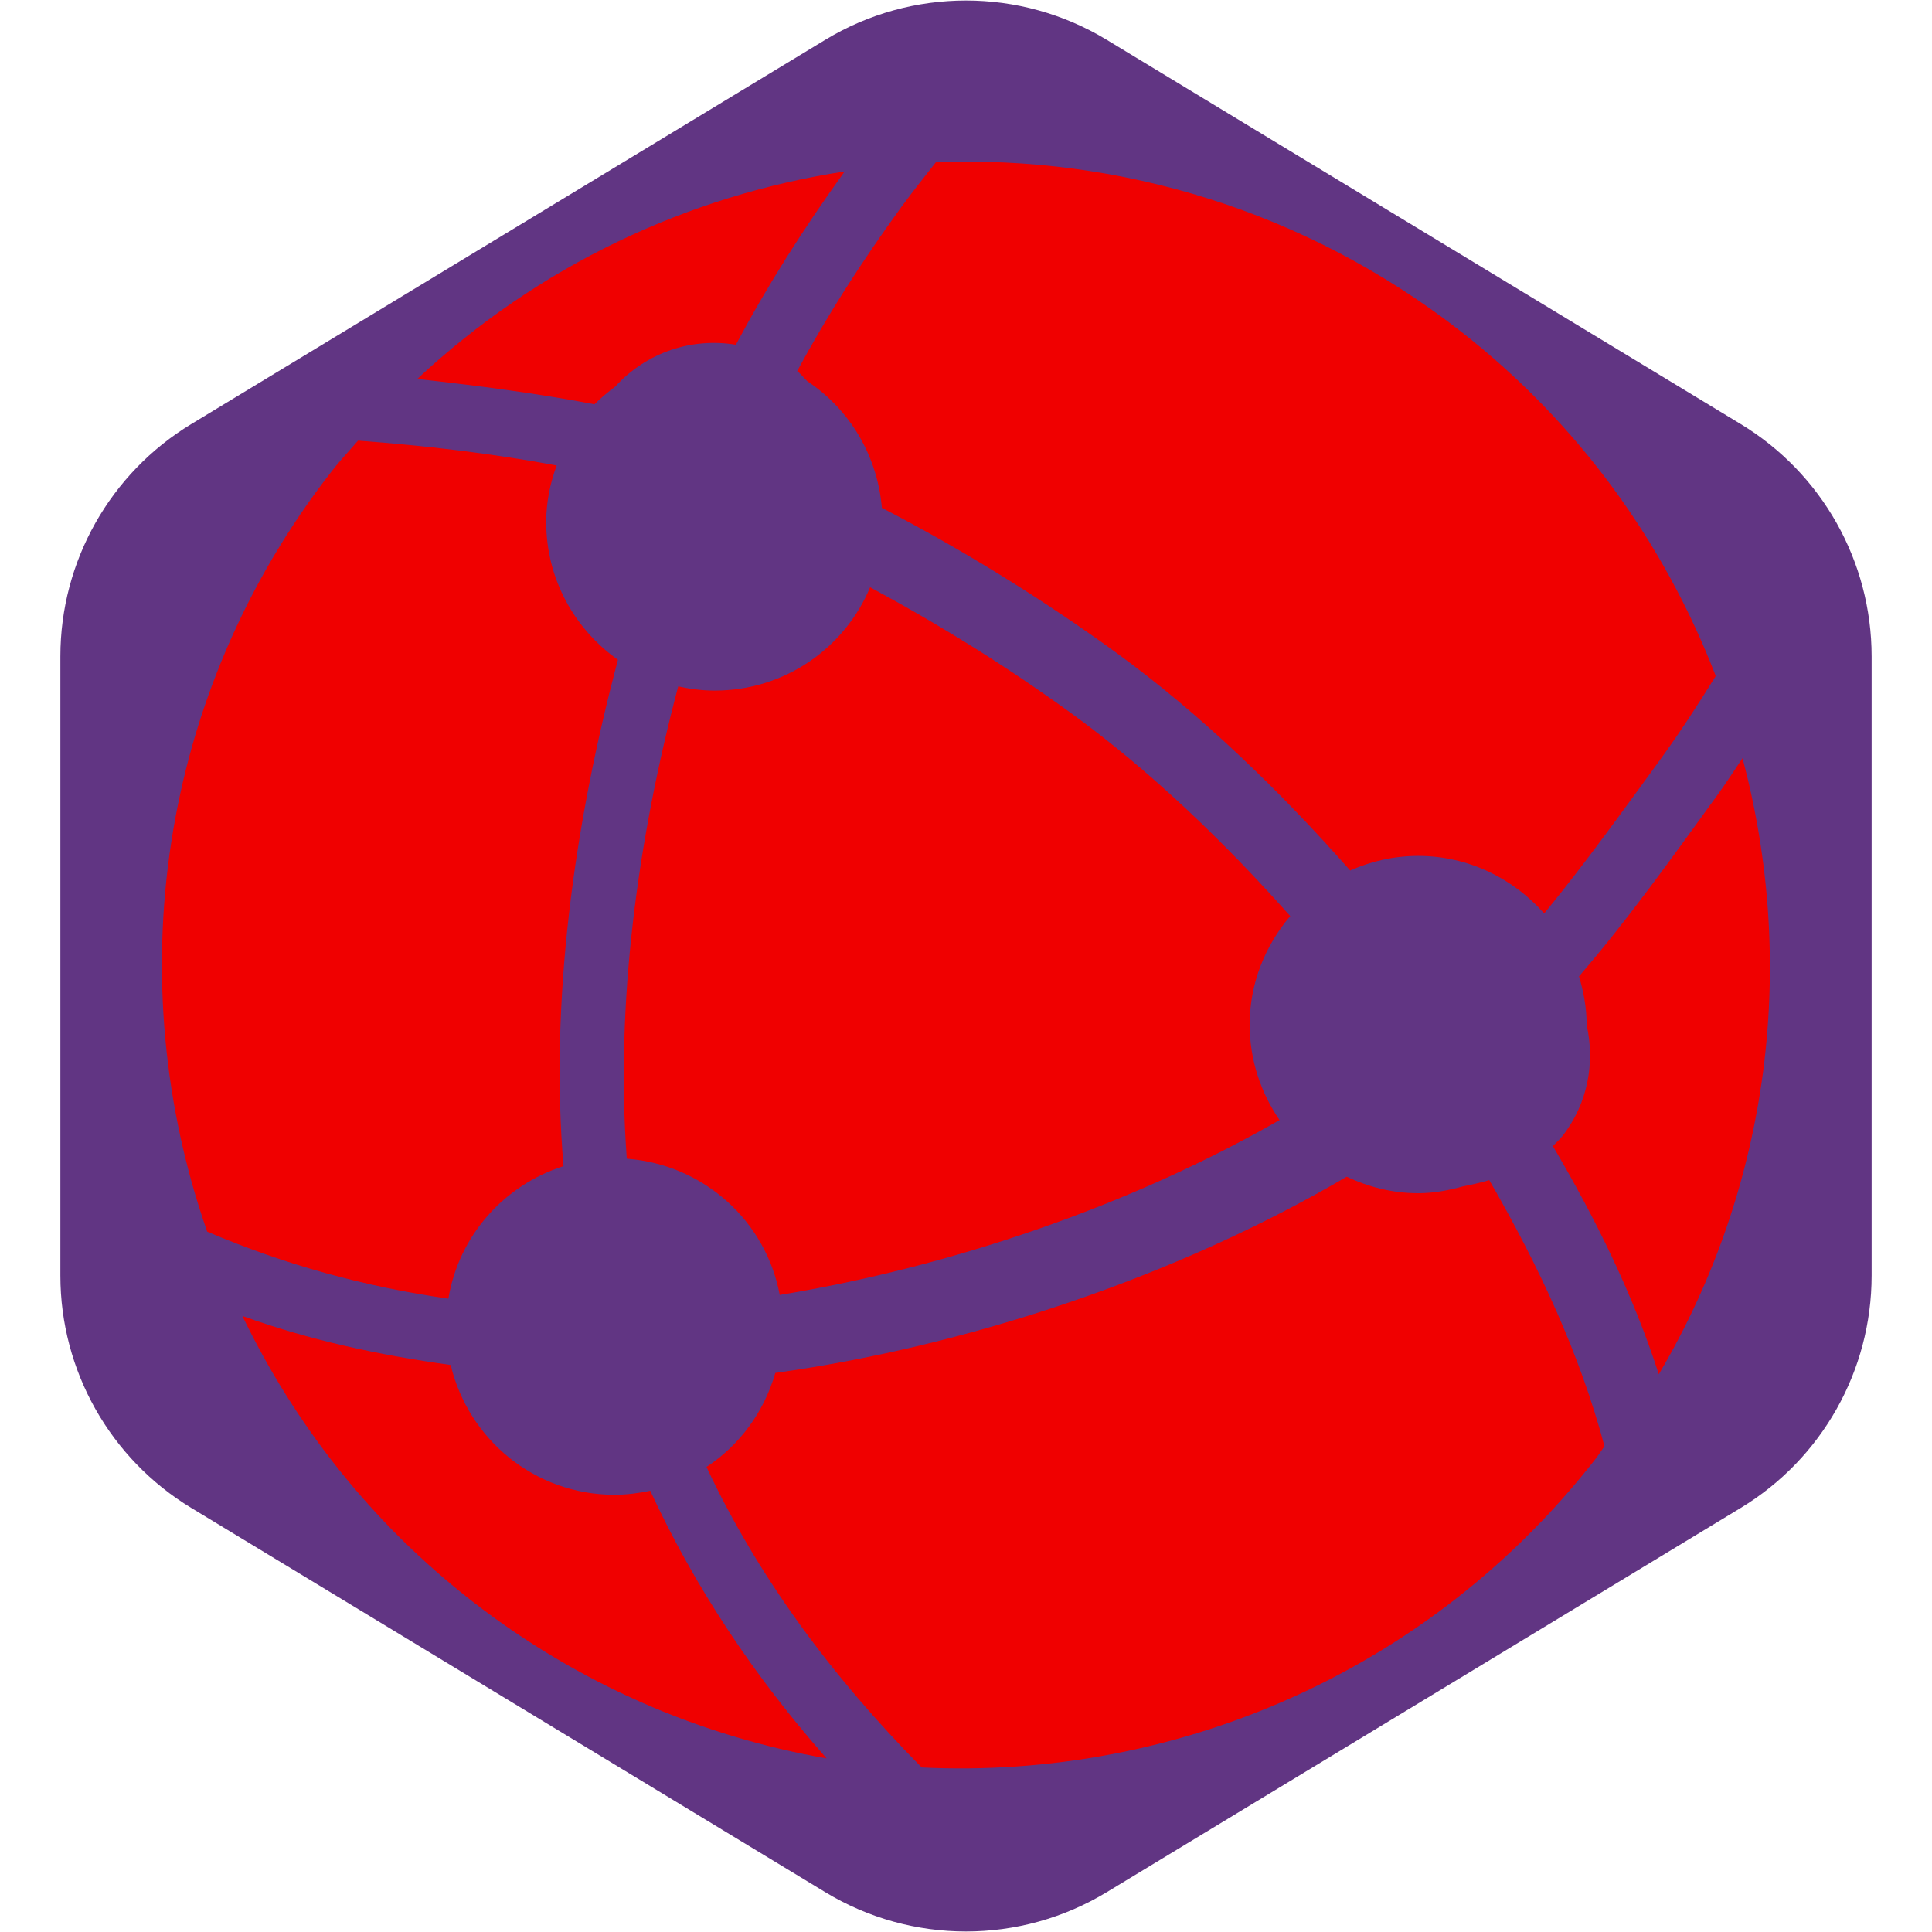
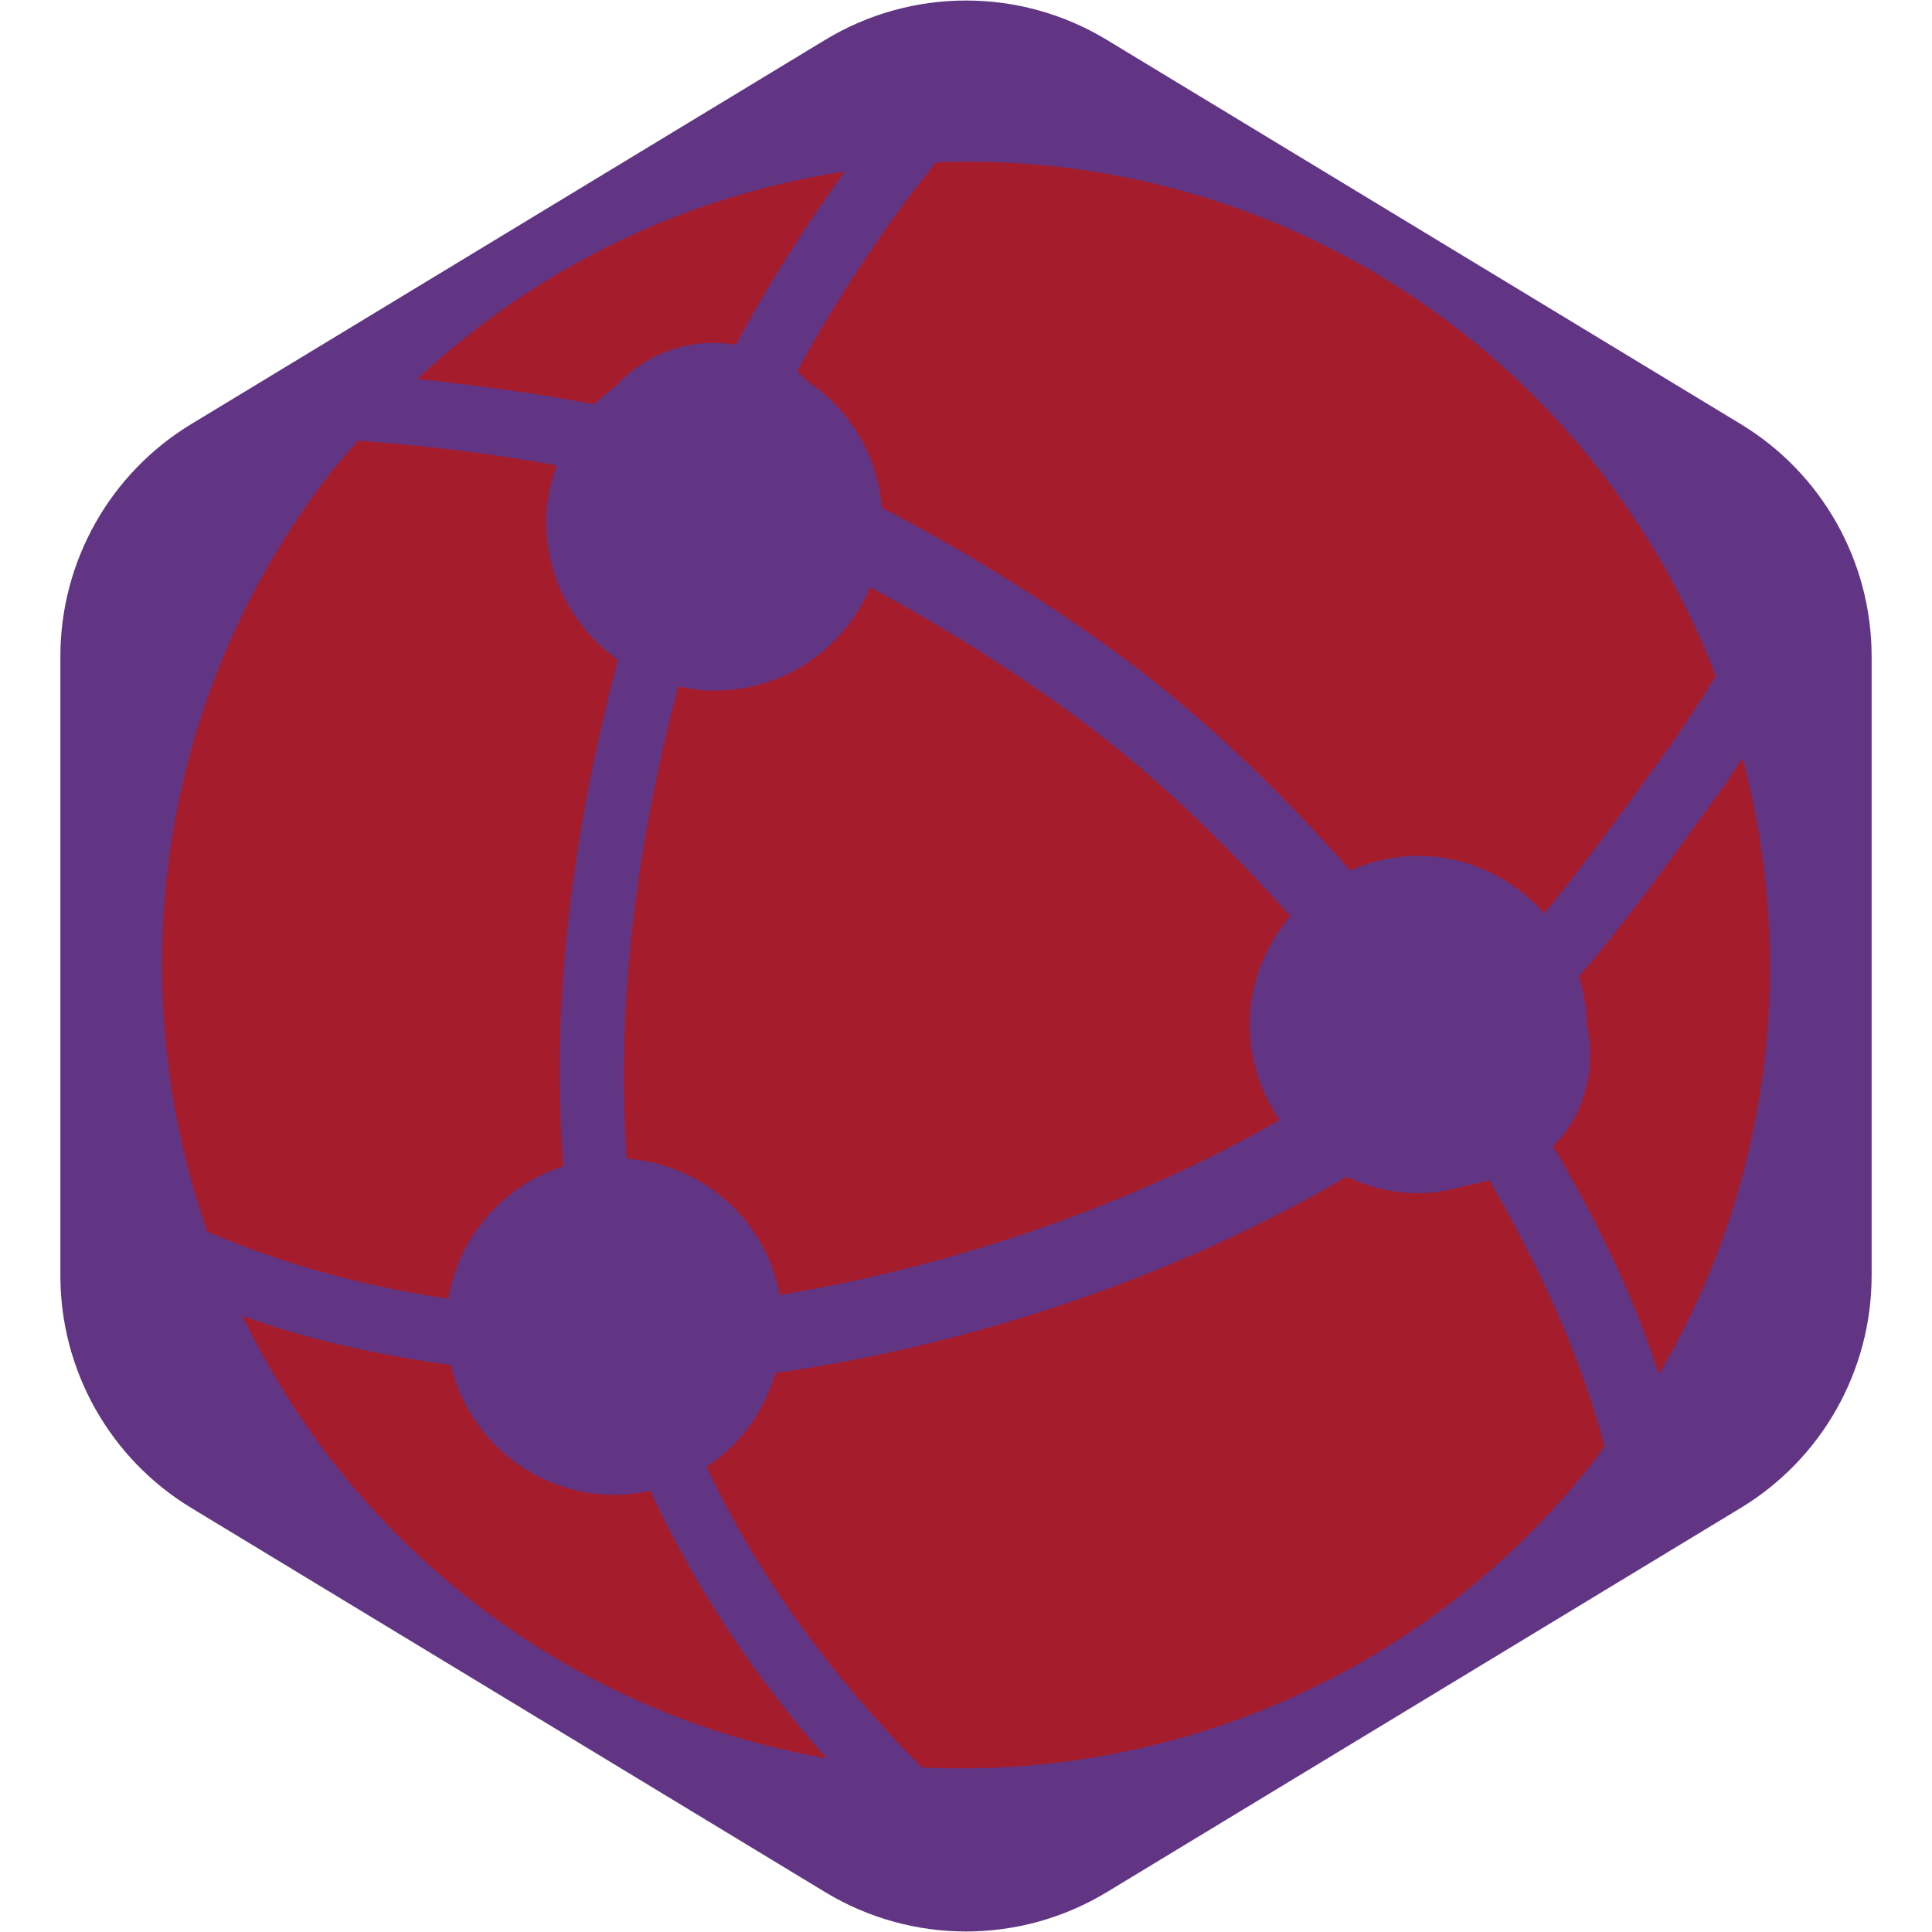
- <svg xmlns="http://www.w3.org/2000/svg" width="76px" height="76px" viewBox="-1.6 -1.6 19.20 19.20" version="1.1" class="si-glyph si-glyph-network" fill="#000000" transform="rotate(0)">
+ <svg xmlns="http://www.w3.org/2000/svg" width="76px" height="76px" viewBox="-1.6 -1.6 19.20 19.20" version="1.1" class="si-glyph si-glyph-network" fill="#000000" transform="rotate(0)" id="svg9">
+   <defs id="defs9" />
  <g id="SVGRepo_bgCarrier" stroke-width="0" transform="translate(0,0), scale(1)">
-     <path transform="translate(-1.6, -1.6), scale(1.2)" fill="#613583" d="M9.166.33a2.25 2.25 0 00-2.332 0l-5.25 3.182A2.25 2.25 0 00.5 5.436v5.128a2.25 2.25 0 001.084 1.924l5.25 3.182a2.25 2.25 0 002.332 0l5.25-3.182a2.25 2.25 0 001.084-1.924V5.436a2.25 2.25 0 00-1.084-1.924L9.166.33z" strokewidth="0" />
+     <path transform="translate(-1.6, -1.6), scale(1.2)" fill="#613583" d="M9.166.33a2.25 2.25 0 00-2.332 0l-5.25 3.182A2.25 2.25 0 00.5 5.436v5.128a2.25 2.25 0 001.084 1.924l5.25 3.182a2.25 2.25 0 002.332 0l5.25-3.182a2.25 2.25 0 001.084-1.924V5.436a2.25 2.25 0 00-1.084-1.924L9.166.33z" strokewidth="0" id="path1" />
  </g>
  <g id="SVGRepo_tracerCarrier" stroke-linecap="round" stroke-linejoin="round" stroke="#CCCCCC" stroke-width="0.064" />
  <g id="SVGRepo_iconCarrier">
-     <defs> </defs>
-     <g stroke="none" stroke-width="1" fill="none" fill-rule="evenodd">
-       <g fill="#f00000">
-         <path d="M11.783,10.094 C10.084,11.092 8.017,11.778 6.105,12.044 C5.993,12.432 5.751,12.762 5.421,12.978 C5.933,14.071 6.67,15.065 7.56,15.965 C10.072,16.085 12.601,15.027 14.262,12.891 C14.291,12.853 14.317,12.811 14.345,12.772 C14.101,11.858 13.697,10.988 13.2,10.128 C13.11,10.154 13.024,10.174 12.939,10.19 C12.796,10.23 12.648,10.258 12.493,10.258 C12.238,10.258 12,10.196 11.783,10.094 L11.783,10.094 Z" class="si-glyph-fill"> </path>
-         <path d="M9.051,5.492 C8.409,5.025 7.735,4.607 7.047,4.236 C6.795,4.84 6.199,5.263 5.502,5.263 C5.377,5.263 5.257,5.247 5.14,5.221 C4.733,6.756 4.516,8.383 4.629,9.915 C5.393,9.973 6.011,10.532 6.149,11.269 C7.844,10.99 9.619,10.39 11.116,9.531 C10.93,9.26 10.819,8.934 10.819,8.582 C10.819,8.169 10.975,7.796 11.222,7.504 C10.568,6.768 9.833,6.061 9.051,5.492 L9.051,5.492 Z" class="si-glyph-fill"> </path>
-         <path d="M4,9.989 C3.863,8.355 4.104,6.597 4.541,4.957 C4.111,4.653 3.828,4.155 3.828,3.588 C3.828,3.391 3.867,3.202 3.932,3.026 C3.276,2.904 2.618,2.828 1.958,2.779 C1.869,2.883 1.773,2.983 1.689,3.093 C-0.04,5.317 -0.405,8.165 0.459,10.64 C1.23,10.969 2.025,11.187 2.856,11.306 C2.959,10.681 3.408,10.178 4,9.989 L4,9.989 Z" class="si-glyph-fill"> </path>
-         <path d="M13.928,9.689 C13.899,9.726 13.864,9.756 13.832,9.789 C14.265,10.525 14.631,11.271 14.885,12.057 C16.002,10.167 16.256,7.958 15.717,5.935 C15.627,6.068 15.541,6.202 15.446,6.331 C15.01,6.932 14.571,7.548 14.092,8.103 C14.137,8.255 14.168,8.414 14.168,8.582 L14.168,8.586 C14.252,8.96 14.181,9.365 13.928,9.689 L13.928,9.689 Z" class="si-glyph-fill"> </path>
-         <path d="M7.164,3.447 C7.963,3.861 8.748,4.345 9.494,4.887 C10.334,5.498 11.121,6.26 11.818,7.051 C12.025,6.959 12.252,6.906 12.494,6.906 C12.994,6.906 13.439,7.131 13.746,7.478 C14.15,6.986 14.529,6.456 14.907,5.938 C15.101,5.67 15.279,5.395 15.451,5.118 C14.945,3.807 14.097,2.612 12.909,1.687 C11.364,0.485 9.515,-0.057 7.701,0.012 C7.586,0.158 7.472,0.302 7.362,0.451 C6.961,1.003 6.623,1.531 6.322,2.088 C6.361,2.117 6.386,2.154 6.422,2.188 C6.839,2.464 7.119,2.922 7.164,3.447 L7.164,3.447 Z" class="si-glyph-fill"> </path>
-         <path d="M2.879,11.965 C2.168,11.867 1.477,11.719 0.809,11.478 C1.328,12.553 2.087,13.531 3.094,14.314 C4.16,15.143 5.371,15.657 6.615,15.875 C5.893,15.058 5.303,14.169 4.862,13.215 C4.747,13.239 4.628,13.255 4.505,13.255 C3.713,13.254 3.054,12.703 2.879,11.965 L2.879,11.965 Z" class="si-glyph-fill"> </path>
-         <path d="M4.514,2.242 C4.825,1.9 5.277,1.753 5.713,1.826 C6.025,1.24 6.377,0.683 6.794,0.104 C5.236,0.342 3.752,1.04 2.547,2.166 C3.137,2.232 3.723,2.306 4.308,2.418 C4.371,2.354 4.441,2.297 4.514,2.242 L4.514,2.242 Z" class="si-glyph-fill"> </path>
+     <defs id="defs1" />
+     <g stroke="none" stroke-width="1" fill="none" fill-rule="evenodd" id="g9">
+       <g fill="#f00000" id="g8" style="fill:#a51d2d;fill-opacity:1">
+         <path d="M11.783,10.094 C10.084,11.092 8.017,11.778 6.105,12.044 C5.993,12.432 5.751,12.762 5.421,12.978 C5.933,14.071 6.67,15.065 7.56,15.965 C10.072,16.085 12.601,15.027 14.262,12.891 C14.291,12.853 14.317,12.811 14.345,12.772 C14.101,11.858 13.697,10.988 13.2,10.128 C13.11,10.154 13.024,10.174 12.939,10.19 C12.796,10.23 12.648,10.258 12.493,10.258 C12.238,10.258 12,10.196 11.783,10.094 L11.783,10.094 Z" class="si-glyph-fill" id="path2" style="fill:#a51d2d;fill-opacity:1" />
+         <path d="M9.051,5.492 C8.409,5.025 7.735,4.607 7.047,4.236 C6.795,4.84 6.199,5.263 5.502,5.263 C5.377,5.263 5.257,5.247 5.14,5.221 C4.733,6.756 4.516,8.383 4.629,9.915 C5.393,9.973 6.011,10.532 6.149,11.269 C7.844,10.99 9.619,10.39 11.116,9.531 C10.93,9.26 10.819,8.934 10.819,8.582 C10.819,8.169 10.975,7.796 11.222,7.504 C10.568,6.768 9.833,6.061 9.051,5.492 L9.051,5.492 Z" class="si-glyph-fill" id="path3" style="fill:#a51d2d;fill-opacity:1" />
+         <path d="M4,9.989 C3.863,8.355 4.104,6.597 4.541,4.957 C4.111,4.653 3.828,4.155 3.828,3.588 C3.828,3.391 3.867,3.202 3.932,3.026 C3.276,2.904 2.618,2.828 1.958,2.779 C1.869,2.883 1.773,2.983 1.689,3.093 C-0.04,5.317 -0.405,8.165 0.459,10.64 C1.23,10.969 2.025,11.187 2.856,11.306 C2.959,10.681 3.408,10.178 4,9.989 L4,9.989 Z" class="si-glyph-fill" id="path4" style="fill:#a51d2d;fill-opacity:1" />
+         <path d="M13.928,9.689 C13.899,9.726 13.864,9.756 13.832,9.789 C14.265,10.525 14.631,11.271 14.885,12.057 C16.002,10.167 16.256,7.958 15.717,5.935 C15.627,6.068 15.541,6.202 15.446,6.331 C15.01,6.932 14.571,7.548 14.092,8.103 C14.137,8.255 14.168,8.414 14.168,8.582 L14.168,8.586 C14.252,8.96 14.181,9.365 13.928,9.689 L13.928,9.689 Z" class="si-glyph-fill" id="path5" style="fill:#a51d2d;fill-opacity:1" />
+         <path d="M7.164,3.447 C7.963,3.861 8.748,4.345 9.494,4.887 C10.334,5.498 11.121,6.26 11.818,7.051 C12.025,6.959 12.252,6.906 12.494,6.906 C12.994,6.906 13.439,7.131 13.746,7.478 C14.15,6.986 14.529,6.456 14.907,5.938 C15.101,5.67 15.279,5.395 15.451,5.118 C14.945,3.807 14.097,2.612 12.909,1.687 C11.364,0.485 9.515,-0.057 7.701,0.012 C7.586,0.158 7.472,0.302 7.362,0.451 C6.961,1.003 6.623,1.531 6.322,2.088 C6.361,2.117 6.386,2.154 6.422,2.188 C6.839,2.464 7.119,2.922 7.164,3.447 L7.164,3.447 Z" class="si-glyph-fill" id="path6" style="fill:#a51d2d;fill-opacity:1" />
+         <path d="M2.879,11.965 C2.168,11.867 1.477,11.719 0.809,11.478 C1.328,12.553 2.087,13.531 3.094,14.314 C4.16,15.143 5.371,15.657 6.615,15.875 C5.893,15.058 5.303,14.169 4.862,13.215 C4.747,13.239 4.628,13.255 4.505,13.255 C3.713,13.254 3.054,12.703 2.879,11.965 L2.879,11.965 Z" class="si-glyph-fill" id="path7" style="fill:#a51d2d;fill-opacity:1" />
+         <path d="M4.514,2.242 C4.825,1.9 5.277,1.753 5.713,1.826 C6.025,1.24 6.377,0.683 6.794,0.104 C5.236,0.342 3.752,1.04 2.547,2.166 C3.137,2.232 3.723,2.306 4.308,2.418 C4.371,2.354 4.441,2.297 4.514,2.242 L4.514,2.242 Z" class="si-glyph-fill" id="path8" style="fill:#a51d2d;fill-opacity:1" />
      </g>
    </g>
  </g>
</svg>
